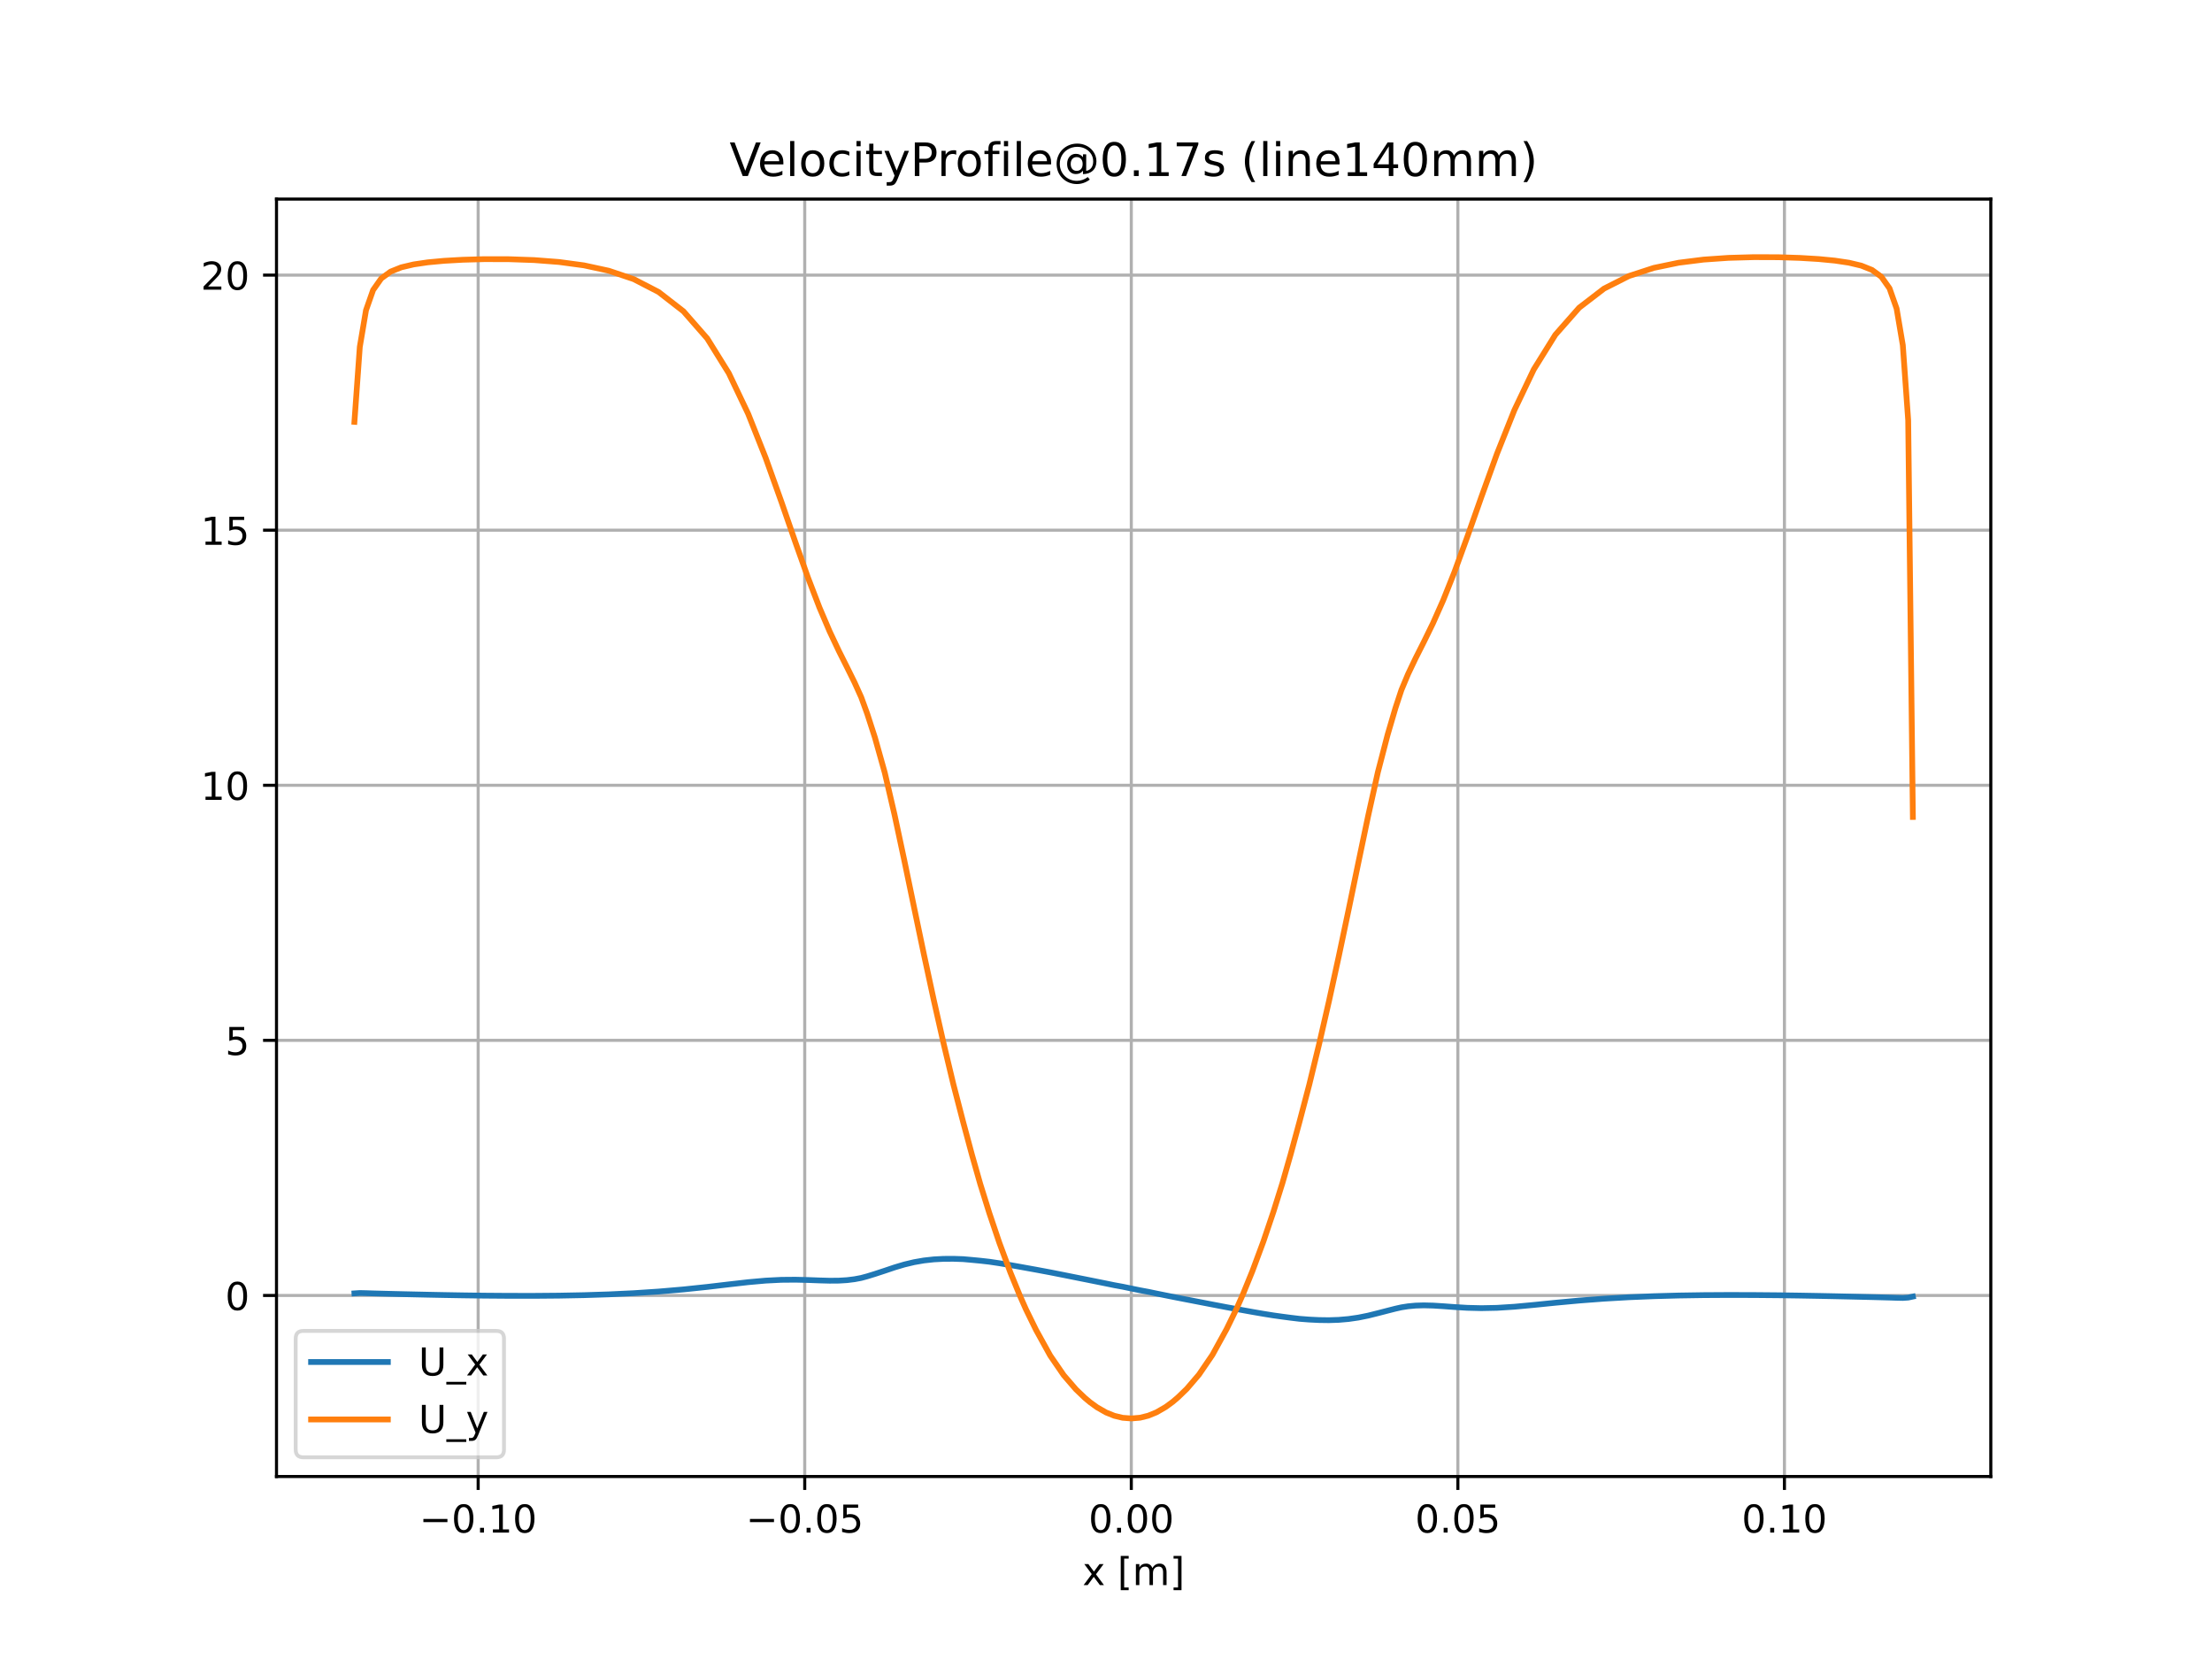
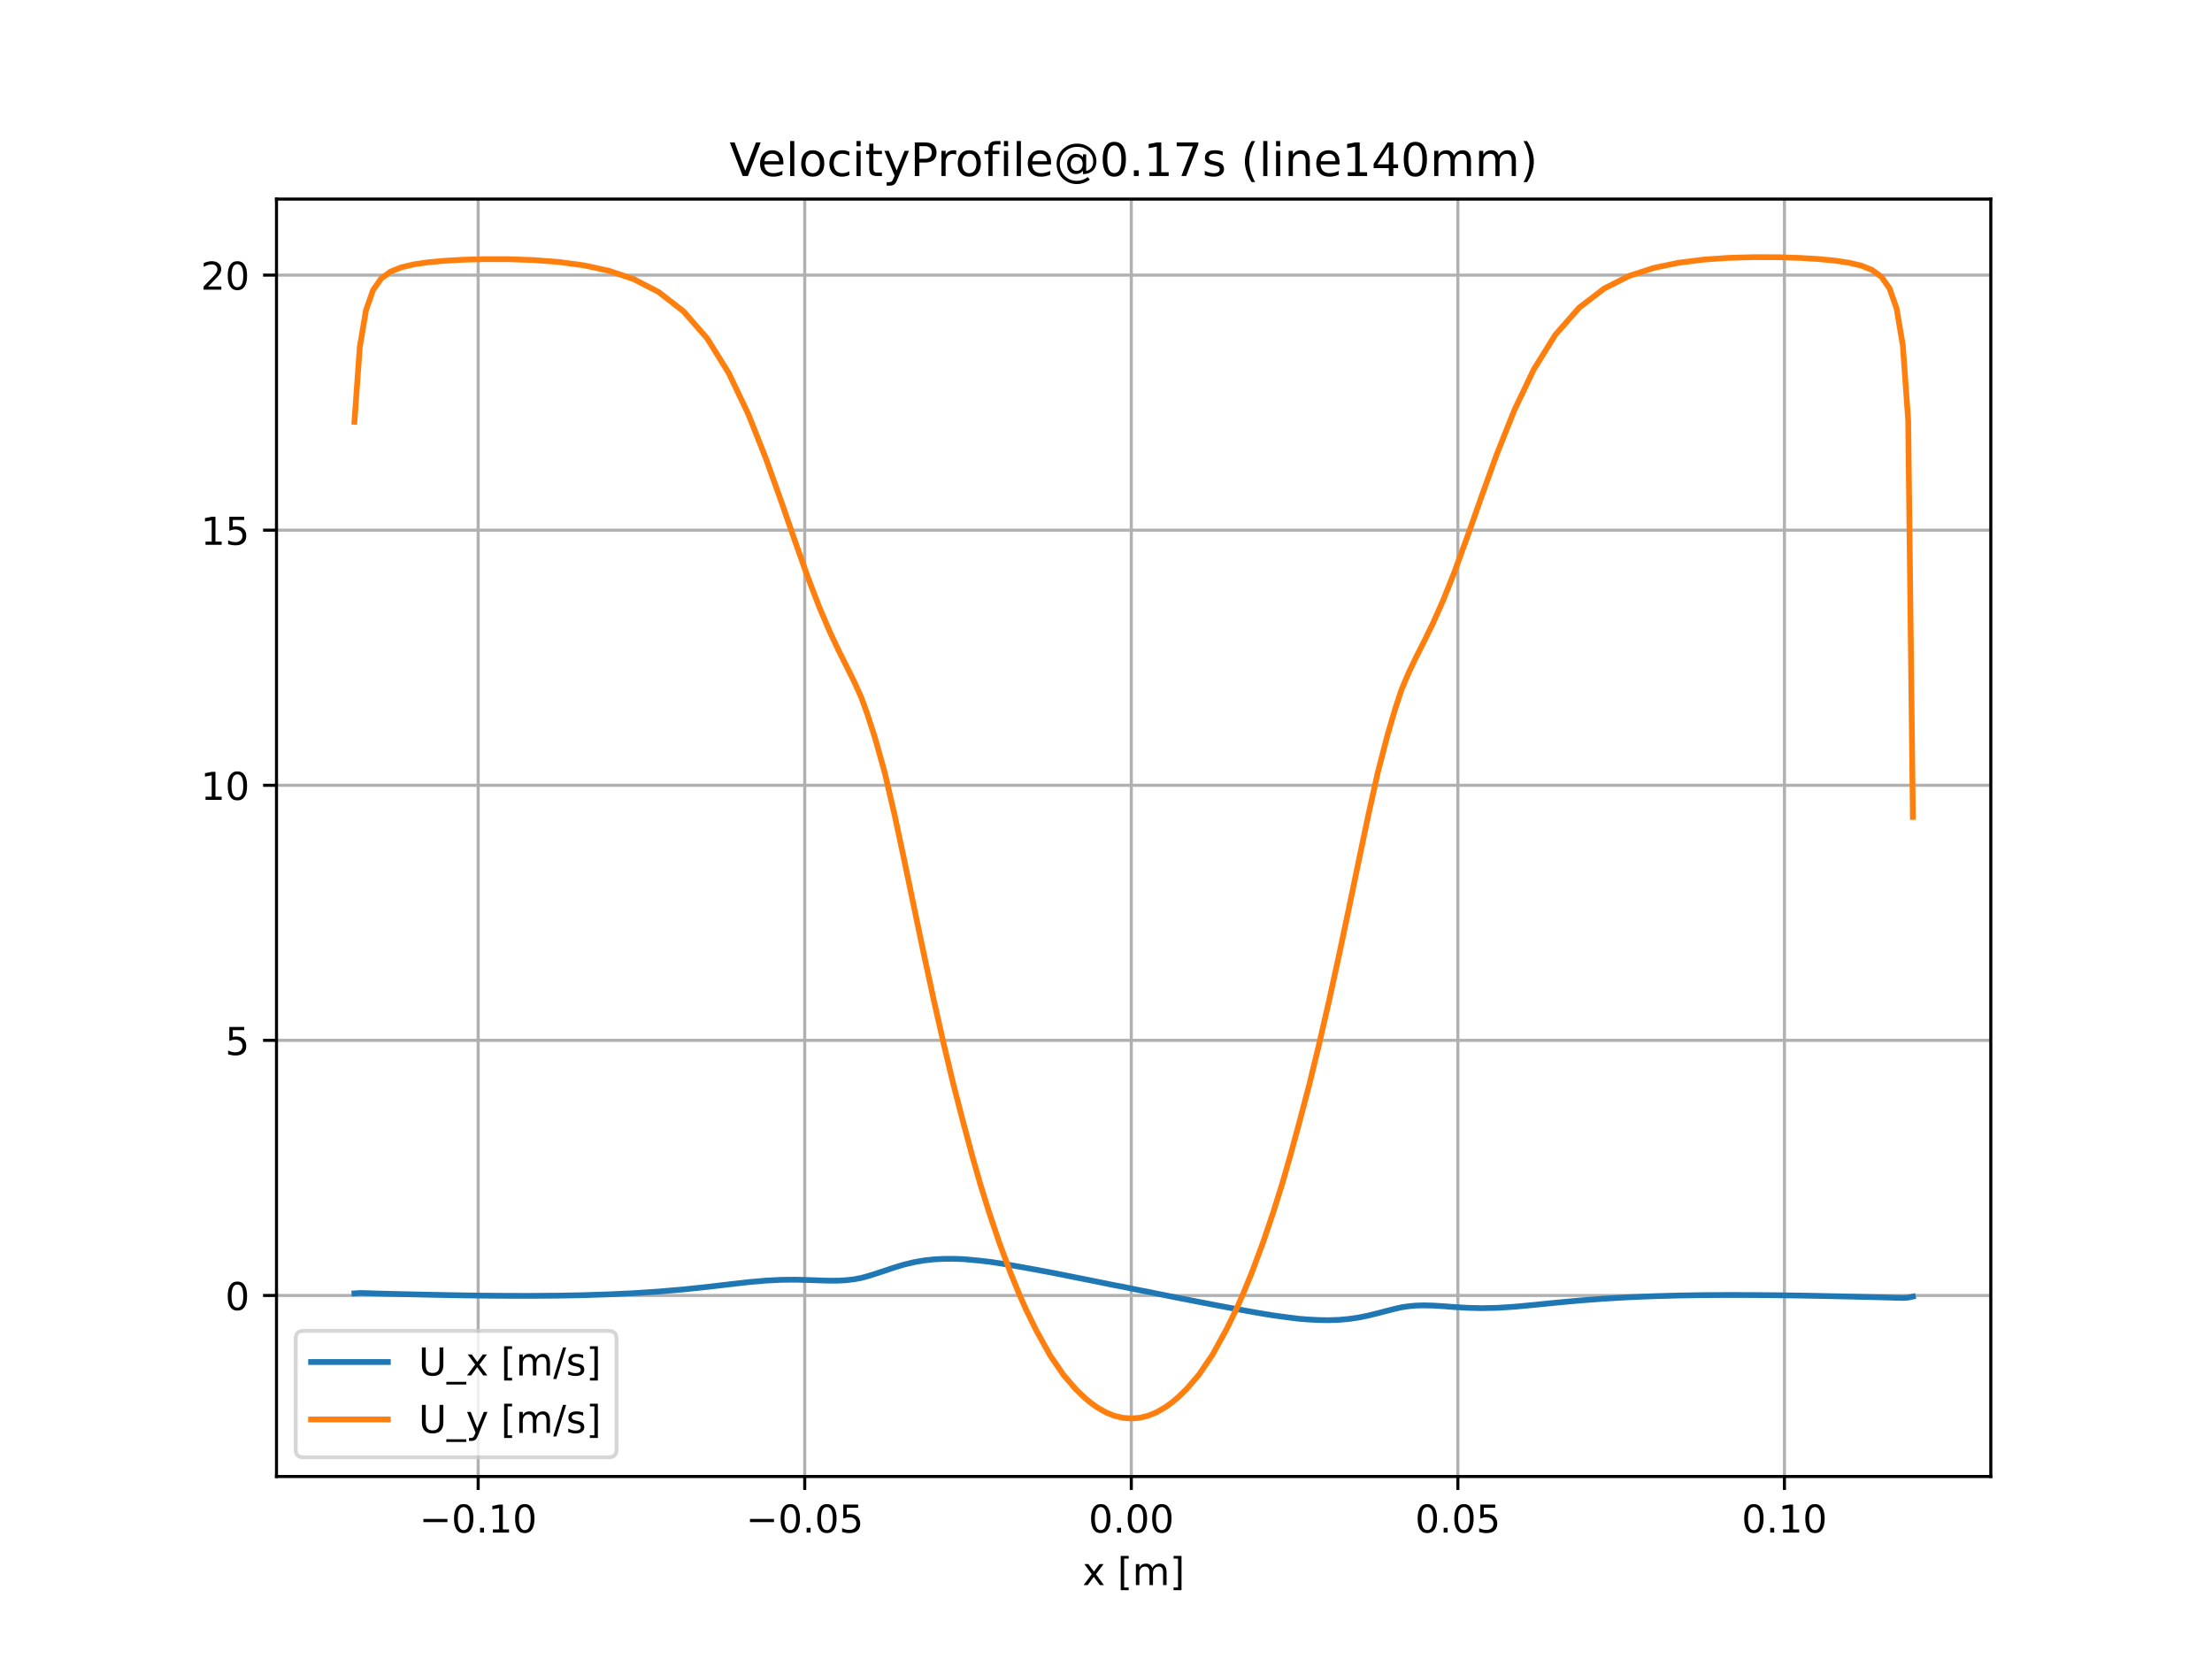
<svg xmlns="http://www.w3.org/2000/svg" xmlns:xlink="http://www.w3.org/1999/xlink" width="576pt" height="432pt" viewBox="0 0 576 432" version="1.1">
  <defs>
    <style type="text/css">*{stroke-linejoin: round; stroke-linecap: butt}</style>
  </defs>
  <g id="figure_1">
    <g id="patch_1">
      <path d="M 0 432  L 576 432  L 576 0  L 0 0  z " style="fill: #ffffff" />
    </g>
    <g id="axes_1">
      <g id="patch_2">
        <path d="M 72 384.48  L 518.4 384.48  L 518.4 51.84  L 72 51.84  z " style="fill: #ffffff" />
      </g>
      <g id="matplotlib.axis_1">
        <g id="xtick_1">
          <g id="line2d_1">
-             <path d="M 124.513 384.48  L 124.513 51.84  " clip-path="url(#p56eda56458)" style="fill: none; stroke: #b0b0b0; stroke-width: 0.8; stroke-linecap: square" />
+             <path d="M 124.513 384.48  L 124.513 51.84  " clip-path="url(#p00ec163b0a)" style="fill: none; stroke: #b0b0b0; stroke-width: 0.8; stroke-linecap: square" />
          </g>
          <g id="line2d_2">
            <defs>
-               <path id="mbfedb273dd" d="M 0 0  L 0 3.5  " style="stroke: #000000; stroke-width: 0.8" />
+               <path id="mbe95240016" d="M 0 0  L 0 3.5  " style="stroke: #000000; stroke-width: 0.8" />
            </defs>
            <g>
-               <use xlink:href="#mbfedb273dd" x="124.513" y="384.48" style="stroke: #000000; stroke-width: 0.8" />
+               <use xlink:href="#mbe95240016" x="124.513" y="384.48" style="stroke: #000000; stroke-width: 0.8" />
            </g>
          </g>
          <g id="text_1">
            <g transform="translate(109.1907 399.0784) scale(0.1 -0.1)">
              <defs>
                <path id="DejaVuSans-2212" d="M 678 2272  L 4684 2272  L 4684 1741  L 678 1741  L 678 2272  z " transform="scale(0.015625)" />
                <path id="DejaVuSans-30" d="M 2034 4250  Q 1547 4250 1301 3770  Q 1056 3291 1056 2328  Q 1056 1369 1301 889  Q 1547 409 2034 409  Q 2525 409 2770 889  Q 3016 1369 3016 2328  Q 3016 3291 2770 3770  Q 2525 4250 2034 4250  z M 2034 4750  Q 2819 4750 3233 4129  Q 3647 3509 3647 2328  Q 3647 1150 3233 529  Q 2819 -91 2034 -91  Q 1250 -91 836 529  Q 422 1150 422 2328  Q 422 3509 836 4129  Q 1250 4750 2034 4750  z " transform="scale(0.015625)" />
                <path id="DejaVuSans-2e" d="M 684 794  L 1344 794  L 1344 0  L 684 0  L 684 794  z " transform="scale(0.015625)" />
                <path id="DejaVuSans-31" d="M 794 531  L 1825 531  L 1825 4091  L 703 3866  L 703 4441  L 1819 4666  L 2450 4666  L 2450 531  L 3481 531  L 3481 0  L 794 0  L 794 531  z " transform="scale(0.015625)" />
              </defs>
              <use xlink:href="#DejaVuSans-2212" />
              <use xlink:href="#DejaVuSans-30" x="83.789" />
              <use xlink:href="#DejaVuSans-2e" x="147.412" />
              <use xlink:href="#DejaVuSans-31" x="179.199" />
              <use xlink:href="#DejaVuSans-30" x="242.822" />
            </g>
          </g>
        </g>
        <g id="xtick_2">
          <g id="line2d_3">
-             <path d="M 209.551 384.48  L 209.551 51.84  " clip-path="url(#p56eda56458)" style="fill: none; stroke: #b0b0b0; stroke-width: 0.8; stroke-linecap: square" />
+             <path d="M 209.551 384.48  L 209.551 51.84  " clip-path="url(#p00ec163b0a)" style="fill: none; stroke: #b0b0b0; stroke-width: 0.8; stroke-linecap: square" />
          </g>
          <g id="line2d_4">
            <g>
-               <use xlink:href="#mbfedb273dd" x="209.551" y="384.48" style="stroke: #000000; stroke-width: 0.8" />
+               <use xlink:href="#mbe95240016" x="209.551" y="384.48" style="stroke: #000000; stroke-width: 0.8" />
            </g>
          </g>
          <g id="text_2">
            <g transform="translate(194.2283 399.0784) scale(0.1 -0.1)">
              <defs>
                <path id="DejaVuSans-35" d="M 691 4666  L 3169 4666  L 3169 4134  L 1269 4134  L 1269 2991  Q 1406 3038 1543 3061  Q 1681 3084 1819 3084  Q 2600 3084 3056 2656  Q 3513 2228 3513 1497  Q 3513 744 3044 326  Q 2575 -91 1722 -91  Q 1428 -91 1123 -41  Q 819 9 494 109  L 494 744  Q 775 591 1075 516  Q 1375 441 1709 441  Q 2250 441 2565 725  Q 2881 1009 2881 1497  Q 2881 1984 2565 2268  Q 2250 2553 1709 2553  Q 1456 2553 1204 2497  Q 953 2441 691 2322  L 691 4666  z " transform="scale(0.015625)" />
              </defs>
              <use xlink:href="#DejaVuSans-2212" />
              <use xlink:href="#DejaVuSans-30" x="83.789" />
              <use xlink:href="#DejaVuSans-2e" x="147.412" />
              <use xlink:href="#DejaVuSans-30" x="179.199" />
              <use xlink:href="#DejaVuSans-35" x="242.822" />
            </g>
          </g>
        </g>
        <g id="xtick_3">
          <g id="line2d_5">
-             <path d="M 294.589 384.48  L 294.589 51.84  " clip-path="url(#p56eda56458)" style="fill: none; stroke: #b0b0b0; stroke-width: 0.8; stroke-linecap: square" />
+             <path d="M 294.589 384.48  L 294.589 51.84  " clip-path="url(#p00ec163b0a)" style="fill: none; stroke: #b0b0b0; stroke-width: 0.8; stroke-linecap: square" />
          </g>
          <g id="line2d_6">
            <g>
-               <use xlink:href="#mbfedb273dd" x="294.589" y="384.48" style="stroke: #000000; stroke-width: 0.8" />
+               <use xlink:href="#mbe95240016" x="294.589" y="384.48" style="stroke: #000000; stroke-width: 0.8" />
            </g>
          </g>
          <g id="text_3">
            <g transform="translate(283.4558 399.0784) scale(0.1 -0.1)">
              <use xlink:href="#DejaVuSans-30" />
              <use xlink:href="#DejaVuSans-2e" x="63.623" />
              <use xlink:href="#DejaVuSans-30" x="95.41" />
              <use xlink:href="#DejaVuSans-30" x="159.033" />
            </g>
          </g>
        </g>
        <g id="xtick_4">
          <g id="line2d_7">
-             <path d="M 379.626 384.48  L 379.626 51.84  " clip-path="url(#p56eda56458)" style="fill: none; stroke: #b0b0b0; stroke-width: 0.8; stroke-linecap: square" />
+             <path d="M 379.626 384.48  L 379.626 51.84  " clip-path="url(#p00ec163b0a)" style="fill: none; stroke: #b0b0b0; stroke-width: 0.8; stroke-linecap: square" />
          </g>
          <g id="line2d_8">
            <g>
-               <use xlink:href="#mbfedb273dd" x="379.626" y="384.48" style="stroke: #000000; stroke-width: 0.8" />
+               <use xlink:href="#mbe95240016" x="379.626" y="384.48" style="stroke: #000000; stroke-width: 0.8" />
            </g>
          </g>
          <g id="text_4">
            <g transform="translate(368.4934 399.0784) scale(0.1 -0.1)">
              <use xlink:href="#DejaVuSans-30" />
              <use xlink:href="#DejaVuSans-2e" x="63.623" />
              <use xlink:href="#DejaVuSans-30" x="95.41" />
              <use xlink:href="#DejaVuSans-35" x="159.033" />
            </g>
          </g>
        </g>
        <g id="xtick_5">
          <g id="line2d_9">
-             <path d="M 464.664 384.48  L 464.664 51.84  " clip-path="url(#p56eda56458)" style="fill: none; stroke: #b0b0b0; stroke-width: 0.8; stroke-linecap: square" />
+             <path d="M 464.664 384.48  L 464.664 51.84  " clip-path="url(#p00ec163b0a)" style="fill: none; stroke: #b0b0b0; stroke-width: 0.8; stroke-linecap: square" />
          </g>
          <g id="line2d_10">
            <g>
-               <use xlink:href="#mbfedb273dd" x="464.664" y="384.48" style="stroke: #000000; stroke-width: 0.8" />
+               <use xlink:href="#mbe95240016" x="464.664" y="384.48" style="stroke: #000000; stroke-width: 0.8" />
            </g>
          </g>
          <g id="text_5">
            <g transform="translate(453.531 399.0784) scale(0.1 -0.1)">
              <use xlink:href="#DejaVuSans-30" />
              <use xlink:href="#DejaVuSans-2e" x="63.623" />
              <use xlink:href="#DejaVuSans-31" x="95.41" />
              <use xlink:href="#DejaVuSans-30" x="159.033" />
            </g>
          </g>
        </g>
        <g id="text_6">
          <g transform="translate(281.8797 412.7566) scale(0.1 -0.1)">
            <defs>
              <path id="DejaVuSans-78" d="M 3513 3500  L 2247 1797  L 3578 0  L 2900 0  L 1881 1375  L 863 0  L 184 0  L 1544 1831  L 300 3500  L 978 3500  L 1906 2253  L 2834 3500  L 3513 3500  z " transform="scale(0.015625)" />
              <path id="DejaVuSans-20" transform="scale(0.015625)" />
              <path id="DejaVuSans-5b" d="M 550 4863  L 1875 4863  L 1875 4416  L 1125 4416  L 1125 -397  L 1875 -397  L 1875 -844  L 550 -844  L 550 4863  z " transform="scale(0.015625)" />
              <path id="DejaVuSans-6d" d="M 3328 2828  Q 3544 3216 3844 3400  Q 4144 3584 4550 3584  Q 5097 3584 5394 3201  Q 5691 2819 5691 2113  L 5691 0  L 5113 0  L 5113 2094  Q 5113 2597 4934 2840  Q 4756 3084 4391 3084  Q 3944 3084 3684 2787  Q 3425 2491 3425 1978  L 3425 0  L 2847 0  L 2847 2094  Q 2847 2600 2669 2842  Q 2491 3084 2119 3084  Q 1678 3084 1418 2786  Q 1159 2488 1159 1978  L 1159 0  L 581 0  L 581 3500  L 1159 3500  L 1159 2956  Q 1356 3278 1631 3431  Q 1906 3584 2284 3584  Q 2666 3584 2933 3390  Q 3200 3197 3328 2828  z " transform="scale(0.015625)" />
              <path id="DejaVuSans-5d" d="M 1947 4863  L 1947 -844  L 622 -844  L 622 -397  L 1369 -397  L 1369 4416  L 622 4416  L 622 4863  L 1947 4863  z " transform="scale(0.015625)" />
            </defs>
            <use xlink:href="#DejaVuSans-78" />
            <use xlink:href="#DejaVuSans-20" x="59.18" />
            <use xlink:href="#DejaVuSans-5b" x="90.967" />
            <use xlink:href="#DejaVuSans-6d" x="129.98" />
            <use xlink:href="#DejaVuSans-5d" x="227.393" />
          </g>
        </g>
      </g>
      <g id="matplotlib.axis_2">
        <g id="ytick_1">
          <g id="line2d_11">
-             <path d="M 72 337.335  L 518.4 337.335  " clip-path="url(#p56eda56458)" style="fill: none; stroke: #b0b0b0; stroke-width: 0.8; stroke-linecap: square" />
+             <path d="M 72 337.335  L 518.4 337.335  " clip-path="url(#p00ec163b0a)" style="fill: none; stroke: #b0b0b0; stroke-width: 0.8; stroke-linecap: square" />
          </g>
          <g id="line2d_12">
            <defs>
-               <path id="m0d8d7e200b" d="M 0 0  L -3.5 0  " style="stroke: #000000; stroke-width: 0.8" />
+               <path id="mc56cb55709" d="M 0 0  L -3.5 0  " style="stroke: #000000; stroke-width: 0.8" />
            </defs>
            <g>
-               <use xlink:href="#m0d8d7e200b" x="72" y="337.335" style="stroke: #000000; stroke-width: 0.8" />
+               <use xlink:href="#mc56cb55709" x="72" y="337.335" style="stroke: #000000; stroke-width: 0.8" />
            </g>
          </g>
          <g id="text_7">
            <g transform="translate(58.6375 341.1339) scale(0.1 -0.1)">
              <use xlink:href="#DejaVuSans-30" />
            </g>
          </g>
        </g>
        <g id="ytick_2">
          <g id="line2d_13">
-             <path d="M 72 270.909  L 518.4 270.909  " clip-path="url(#p56eda56458)" style="fill: none; stroke: #b0b0b0; stroke-width: 0.8; stroke-linecap: square" />
+             <path d="M 72 270.909  L 518.4 270.909  " clip-path="url(#p00ec163b0a)" style="fill: none; stroke: #b0b0b0; stroke-width: 0.8; stroke-linecap: square" />
          </g>
          <g id="line2d_14">
            <g>
-               <use xlink:href="#m0d8d7e200b" x="72" y="270.909" style="stroke: #000000; stroke-width: 0.8" />
+               <use xlink:href="#mc56cb55709" x="72" y="270.909" style="stroke: #000000; stroke-width: 0.8" />
            </g>
          </g>
          <g id="text_8">
            <g transform="translate(58.6375 274.7086) scale(0.1 -0.1)">
              <use xlink:href="#DejaVuSans-35" />
            </g>
          </g>
        </g>
        <g id="ytick_3">
          <g id="line2d_15">
-             <path d="M 72 204.484  L 518.4 204.484  " clip-path="url(#p56eda56458)" style="fill: none; stroke: #b0b0b0; stroke-width: 0.8; stroke-linecap: square" />
+             <path d="M 72 204.484  L 518.4 204.484  " clip-path="url(#p00ec163b0a)" style="fill: none; stroke: #b0b0b0; stroke-width: 0.8; stroke-linecap: square" />
          </g>
          <g id="line2d_16">
            <g>
-               <use xlink:href="#m0d8d7e200b" x="72" y="204.484" style="stroke: #000000; stroke-width: 0.8" />
+               <use xlink:href="#mc56cb55709" x="72" y="204.484" style="stroke: #000000; stroke-width: 0.8" />
            </g>
          </g>
          <g id="text_9">
            <g transform="translate(52.275 208.2834) scale(0.1 -0.1)">
              <use xlink:href="#DejaVuSans-31" />
              <use xlink:href="#DejaVuSans-30" x="63.623" />
            </g>
          </g>
        </g>
        <g id="ytick_4">
          <g id="line2d_17">
-             <path d="M 72 138.059  L 518.4 138.059  " clip-path="url(#p56eda56458)" style="fill: none; stroke: #b0b0b0; stroke-width: 0.8; stroke-linecap: square" />
+             <path d="M 72 138.059  L 518.4 138.059  " clip-path="url(#p00ec163b0a)" style="fill: none; stroke: #b0b0b0; stroke-width: 0.8; stroke-linecap: square" />
          </g>
          <g id="line2d_18">
            <g>
-               <use xlink:href="#m0d8d7e200b" x="72" y="138.059" style="stroke: #000000; stroke-width: 0.8" />
+               <use xlink:href="#mc56cb55709" x="72" y="138.059" style="stroke: #000000; stroke-width: 0.8" />
            </g>
          </g>
          <g id="text_10">
            <g transform="translate(52.275 141.8581) scale(0.1 -0.1)">
              <use xlink:href="#DejaVuSans-31" />
              <use xlink:href="#DejaVuSans-35" x="63.623" />
            </g>
          </g>
        </g>
        <g id="ytick_5">
          <g id="line2d_19">
-             <path d="M 72 71.634  L 518.4 71.634  " clip-path="url(#p56eda56458)" style="fill: none; stroke: #b0b0b0; stroke-width: 0.8; stroke-linecap: square" />
+             <path d="M 72 71.634  L 518.4 71.634  " clip-path="url(#p00ec163b0a)" style="fill: none; stroke: #b0b0b0; stroke-width: 0.8; stroke-linecap: square" />
          </g>
          <g id="line2d_20">
            <g>
-               <use xlink:href="#m0d8d7e200b" x="72" y="71.634" style="stroke: #000000; stroke-width: 0.8" />
+               <use xlink:href="#mc56cb55709" x="72" y="71.634" style="stroke: #000000; stroke-width: 0.8" />
            </g>
          </g>
          <g id="text_11">
            <g transform="translate(52.275 75.4329) scale(0.1 -0.1)">
              <defs>
                <path id="DejaVuSans-32" d="M 1228 531  L 3431 531  L 3431 0  L 469 0  L 469 531  Q 828 903 1448 1529  Q 2069 2156 2228 2338  Q 2531 2678 2651 2914  Q 2772 3150 2772 3378  Q 2772 3750 2511 3984  Q 2250 4219 1831 4219  Q 1534 4219 1204 4116  Q 875 4013 500 3803  L 500 4441  Q 881 4594 1212 4672  Q 1544 4750 1819 4750  Q 2544 4750 2975 4387  Q 3406 4025 3406 3419  Q 3406 3131 3298 2873  Q 3191 2616 2906 2266  Q 2828 2175 2409 1742  Q 1991 1309 1228 531  z " transform="scale(0.015625)" />
              </defs>
              <use xlink:href="#DejaVuSans-32" />
              <use xlink:href="#DejaVuSans-30" x="63.623" />
            </g>
          </g>
        </g>
      </g>
      <g id="line2d_21">
-         <path d="M 92.291 336.792  L 93.694 336.698  L 95.305 336.735  L 97.153 336.797  L 99.276 336.855  L 101.711 336.917  L 104.507 336.984  L 107.715 337.057  L 111.397 337.138  L 115.625 337.223  L 120.477 337.307  L 126.045 337.383  L 132.436 337.432  L 139.091 337.436  L 145.57 337.381  L 152.049 337.256  L 158.528 337.049  L 165.008 336.743  L 171.487 336.318  L 177.966 335.763  L 184.164 335.111  L 189.781 334.45  L 194.831 333.877  L 199.37 333.471  L 203.45 333.264  L 207.117 333.232  L 210.413 333.311  L 213.376 333.422  L 216.039 333.494  L 218.432 333.475  L 220.584 333.344  L 222.518 333.103  L 224.256 332.774  L 225.819 332.353  L 227.834 331.731  L 230.385 330.894  L 232.936 330.033  L 235.487 329.274  L 238.039 328.665  L 240.59 328.222  L 243.141 327.94  L 245.692 327.805  L 248.243 327.788  L 250.794 327.876  L 253.091 328.08  L 255.24 328.285  L 257.609 328.552  L 260.222 328.941  L 263.105 329.427  L 265.493 329.851  L 267.16 330.152  L 269.79 330.627  L 273.475 331.315  L 276.994 332.011  L 280.179 332.65  L 282.489 333.11  L 283.858 333.384  L 285.671 333.748  L 288.033 334.224  L 290.171 334.662  L 292.321 335.054  L 294.589 335.524  L 296.856 335.988  L 299.012 336.386  L 301.16 336.835  L 303.529 337.314  L 305.332 337.674  L 306.703 337.944  L 309.025 338.395  L 312.204 339.01  L 315.71 339.689  L 319.396 340.393  L 322.025 340.875  L 323.697 341.182  L 326.099 341.614  L 328.982 342.111  L 331.592 342.528  L 333.954 342.859  L 336.092 343.139  L 338.383 343.417  L 340.934 343.614  L 343.485 343.738  L 346.036 343.773  L 348.587 343.688  L 351.139 343.468  L 353.69 343.1  L 356.241 342.586  L 358.792 341.951  L 361.343 341.292  L 363.358 340.78  L 364.921 340.427  L 366.659 340.157  L 368.593 339.975  L 370.745 339.909  L 373.138 339.968  L 375.801 340.133  L 378.764 340.352  L 382.06 340.551  L 385.727 340.643  L 389.807 340.56  L 394.346 340.271  L 399.396 339.804  L 405.013 339.235  L 411.212 338.661  L 417.691 338.17  L 424.17 337.795  L 430.649 337.527  L 437.128 337.35  L 443.607 337.249  L 450.086 337.211  L 456.742 337.228  L 463.133 337.284  L 468.701 337.365  L 473.554 337.452  L 477.782 337.539  L 481.464 337.62  L 484.673 337.695  L 487.467 337.762  L 489.903 337.824  L 492.026 337.882  L 493.874 337.943  L 495.485 337.979  L 496.888 337.883  L 498.109 337.623  " clip-path="url(#p56eda56458)" style="fill: none; stroke: #1f77b4; stroke-width: 1.5; stroke-linecap: square" />
+         <path d="M 92.291 336.792  L 93.694 336.698  L 95.305 336.735  L 97.153 336.797  L 99.276 336.855  L 101.711 336.917  L 104.507 336.984  L 107.715 337.057  L 111.397 337.138  L 115.625 337.223  L 120.477 337.307  L 126.045 337.383  L 132.436 337.432  L 139.091 337.436  L 145.57 337.381  L 152.049 337.256  L 158.528 337.049  L 165.008 336.743  L 171.487 336.318  L 177.966 335.763  L 184.164 335.111  L 189.781 334.45  L 194.831 333.877  L 199.37 333.471  L 203.45 333.264  L 207.117 333.232  L 210.413 333.311  L 213.376 333.422  L 216.039 333.494  L 218.432 333.475  L 220.584 333.344  L 222.518 333.103  L 224.256 332.774  L 225.819 332.353  L 227.834 331.731  L 230.385 330.894  L 232.936 330.033  L 235.487 329.274  L 238.039 328.665  L 240.59 328.222  L 243.141 327.94  L 245.692 327.805  L 248.243 327.788  L 250.794 327.876  L 253.091 328.08  L 255.24 328.285  L 257.609 328.552  L 260.222 328.941  L 263.105 329.427  L 265.493 329.851  L 267.16 330.152  L 269.79 330.627  L 273.475 331.315  L 276.994 332.011  L 280.179 332.65  L 282.489 333.11  L 283.858 333.384  L 285.671 333.748  L 288.033 334.224  L 290.171 334.662  L 292.321 335.054  L 294.589 335.524  L 296.856 335.988  L 299.012 336.386  L 301.16 336.835  L 303.529 337.314  L 305.332 337.674  L 306.703 337.944  L 309.025 338.395  L 312.204 339.01  L 315.71 339.689  L 319.396 340.393  L 322.025 340.875  L 323.697 341.182  L 326.099 341.614  L 328.982 342.111  L 331.592 342.528  L 333.954 342.859  L 336.092 343.139  L 338.383 343.417  L 340.934 343.614  L 343.485 343.738  L 346.036 343.773  L 348.587 343.688  L 351.139 343.468  L 353.69 343.1  L 356.241 342.586  L 358.792 341.951  L 361.343 341.292  L 363.358 340.78  L 364.921 340.427  L 366.659 340.157  L 368.593 339.975  L 370.745 339.909  L 373.138 339.968  L 375.801 340.133  L 378.764 340.352  L 382.06 340.551  L 385.727 340.643  L 389.807 340.56  L 394.346 340.271  L 399.396 339.804  L 405.013 339.235  L 411.212 338.661  L 417.691 338.17  L 424.17 337.795  L 430.649 337.527  L 437.128 337.35  L 443.607 337.249  L 450.086 337.211  L 456.742 337.228  L 463.133 337.284  L 468.701 337.365  L 473.554 337.452  L 477.782 337.539  L 481.464 337.62  L 484.673 337.695  L 487.467 337.762  L 489.903 337.824  L 492.026 337.882  L 493.874 337.943  L 495.485 337.979  L 496.888 337.883  L 498.109 337.623  " clip-path="url(#p00ec163b0a)" style="fill: none; stroke: #1f77b4; stroke-width: 1.5; stroke-linecap: square" />
      </g>
      <g id="line2d_22">
-         <path d="M 92.291 109.845  L 93.694 90.324  L 95.305 80.788  L 97.153 75.526  L 99.276 72.509  L 101.711 70.729  L 104.507 69.61  L 107.715 68.853  L 111.397 68.311  L 115.625 67.917  L 120.477 67.64  L 126.045 67.483  L 132.436 67.495  L 139.091 67.725  L 145.57 68.223  L 152.049 69.095  L 158.528 70.499  L 165.008 72.683  L 171.487 76.027  L 177.966 81.057  L 184.164 88.139  L 189.781 97.182  L 194.831 107.78  L 199.37 119.214  L 203.45 130.609  L 207.117 141.194  L 210.413 150.455  L 213.376 158.175  L 216.039 164.427  L 218.432 169.498  L 220.584 173.788  L 222.518 177.702  L 224.256 181.55  L 225.819 185.845  L 227.834 192.076  L 230.385 201.176  L 232.936 212.149  L 235.487 224.082  L 238.039 236.363  L 240.59 248.549  L 243.141 260.36  L 245.692 271.637  L 248.243 282.299  L 250.794 292.138  L 253.091 300.692  L 255.24 308.255  L 257.609 315.851  L 260.222 323.598  L 263.105 331.354  L 265.493 337.189  L 267.16 340.955  L 269.79 346.323  L 273.475 352.986  L 276.994 358.107  L 280.179 361.793  L 282.489 364.004  L 283.858 365.152  L 285.671 366.462  L 288.033 367.81  L 290.171 368.668  L 292.321 369.187  L 294.589 369.36  L 296.856 369.174  L 299.012 368.637  L 301.16 367.758  L 303.529 366.386  L 305.332 365.069  L 306.703 363.907  L 309.025 361.664  L 312.204 357.953  L 315.71 352.814  L 319.396 346.11  L 322.025 340.722  L 323.697 336.931  L 326.099 331.047  L 328.982 323.282  L 331.592 315.563  L 333.954 308.029  L 336.092 300.562  L 338.383 292.131  L 340.934 282.432  L 343.485 271.931  L 346.036 260.822  L 348.587 249.163  L 351.139 237.069  L 353.69 224.752  L 356.241 212.576  L 358.792 201.09  L 361.343 191.283  L 363.358 184.42  L 364.921 179.677  L 366.659 175.523  L 368.593 171.462  L 370.745 167.197  L 373.138 162.299  L 375.801 156.31  L 378.764 148.873  L 382.06 139.86  L 385.727 129.456  L 389.807 118.167  L 394.346 106.782  L 399.396 96.2  L 405.013 87.173  L 411.212 80.127  L 417.691 75.152  L 424.17 71.873  L 430.649 69.755  L 437.128 68.413  L 443.607 67.598  L 450.086 67.147  L 456.742 66.96  L 463.133 66.983  L 468.701 67.162  L 473.554 67.454  L 477.782 67.861  L 481.464 68.409  L 484.673 69.171  L 487.467 70.292  L 489.903 72.072  L 492.026 75.086  L 493.874 80.343  L 495.485 89.882  L 496.888 109.427  L 498.109 212.736  " clip-path="url(#p56eda56458)" style="fill: none; stroke: #ff7f0e; stroke-width: 1.5; stroke-linecap: square" />
+         <path d="M 92.291 109.845  L 93.694 90.324  L 95.305 80.788  L 97.153 75.526  L 99.276 72.509  L 101.711 70.729  L 104.507 69.61  L 107.715 68.853  L 111.397 68.311  L 115.625 67.917  L 120.477 67.64  L 126.045 67.483  L 132.436 67.495  L 139.091 67.725  L 145.57 68.223  L 152.049 69.095  L 158.528 70.499  L 165.008 72.683  L 171.487 76.027  L 177.966 81.057  L 184.164 88.139  L 189.781 97.182  L 194.831 107.78  L 199.37 119.214  L 203.45 130.609  L 207.117 141.194  L 210.413 150.455  L 213.376 158.175  L 216.039 164.427  L 218.432 169.498  L 220.584 173.788  L 222.518 177.702  L 224.256 181.55  L 225.819 185.845  L 227.834 192.076  L 230.385 201.176  L 232.936 212.149  L 235.487 224.082  L 238.039 236.363  L 240.59 248.549  L 243.141 260.36  L 245.692 271.637  L 248.243 282.299  L 250.794 292.138  L 253.091 300.692  L 255.24 308.255  L 257.609 315.851  L 260.222 323.598  L 263.105 331.354  L 265.493 337.189  L 267.16 340.955  L 269.79 346.323  L 273.475 352.986  L 276.994 358.107  L 280.179 361.793  L 282.489 364.004  L 283.858 365.152  L 285.671 366.462  L 288.033 367.81  L 290.171 368.668  L 292.321 369.187  L 294.589 369.36  L 296.856 369.174  L 299.012 368.637  L 301.16 367.758  L 303.529 366.386  L 305.332 365.069  L 306.703 363.907  L 309.025 361.664  L 312.204 357.953  L 315.71 352.814  L 319.396 346.11  L 322.025 340.722  L 323.697 336.931  L 326.099 331.047  L 328.982 323.282  L 331.592 315.563  L 333.954 308.029  L 336.092 300.562  L 338.383 292.131  L 340.934 282.432  L 343.485 271.931  L 346.036 260.822  L 348.587 249.163  L 351.139 237.069  L 353.69 224.752  L 356.241 212.576  L 358.792 201.09  L 361.343 191.283  L 363.358 184.42  L 364.921 179.677  L 366.659 175.523  L 368.593 171.462  L 370.745 167.197  L 373.138 162.299  L 375.801 156.31  L 378.764 148.873  L 382.06 139.86  L 385.727 129.456  L 389.807 118.167  L 394.346 106.782  L 399.396 96.2  L 405.013 87.173  L 411.212 80.127  L 417.691 75.152  L 424.17 71.873  L 430.649 69.755  L 437.128 68.413  L 443.607 67.598  L 450.086 67.147  L 456.742 66.96  L 463.133 66.983  L 468.701 67.162  L 473.554 67.454  L 477.782 67.861  L 481.464 68.409  L 484.673 69.171  L 487.467 70.292  L 489.903 72.072  L 492.026 75.086  L 493.874 80.343  L 495.485 89.882  L 496.888 109.427  L 498.109 212.736  " clip-path="url(#p00ec163b0a)" style="fill: none; stroke: #ff7f0e; stroke-width: 1.5; stroke-linecap: square" />
      </g>
      <g id="patch_3">
        <path d="M 72 384.48  L 72 51.84  " style="fill: none; stroke: #000000; stroke-width: 0.8; stroke-linejoin: miter; stroke-linecap: square" />
      </g>
      <g id="patch_4">
        <path d="M 518.4 384.48  L 518.4 51.84  " style="fill: none; stroke: #000000; stroke-width: 0.8; stroke-linejoin: miter; stroke-linecap: square" />
      </g>
      <g id="patch_5">
        <path d="M 72 384.48  L 518.4 384.48  " style="fill: none; stroke: #000000; stroke-width: 0.8; stroke-linejoin: miter; stroke-linecap: square" />
      </g>
      <g id="patch_6">
        <path d="M 72 51.84  L 518.4 51.84  " style="fill: none; stroke: #000000; stroke-width: 0.8; stroke-linejoin: miter; stroke-linecap: square" />
      </g>
      <g id="text_12">
        <g transform="translate(189.9647 45.84) scale(0.12 -0.12)">
          <defs>
            <path id="DejaVuSans-56" d="M 1831 0  L 50 4666  L 709 4666  L 2188 738  L 3669 4666  L 4325 4666  L 2547 0  L 1831 0  z " transform="scale(0.015625)" />
            <path id="DejaVuSans-65" d="M 3597 1894  L 3597 1613  L 953 1613  Q 991 1019 1311 708  Q 1631 397 2203 397  Q 2534 397 2845 478  Q 3156 559 3463 722  L 3463 178  Q 3153 47 2828 -22  Q 2503 -91 2169 -91  Q 1331 -91 842 396  Q 353 884 353 1716  Q 353 2575 817 3079  Q 1281 3584 2069 3584  Q 2775 3584 3186 3129  Q 3597 2675 3597 1894  z M 3022 2063  Q 3016 2534 2758 2815  Q 2500 3097 2075 3097  Q 1594 3097 1305 2825  Q 1016 2553 972 2059  L 3022 2063  z " transform="scale(0.015625)" />
            <path id="DejaVuSans-6c" d="M 603 4863  L 1178 4863  L 1178 0  L 603 0  L 603 4863  z " transform="scale(0.015625)" />
            <path id="DejaVuSans-6f" d="M 1959 3097  Q 1497 3097 1228 2736  Q 959 2375 959 1747  Q 959 1119 1226 758  Q 1494 397 1959 397  Q 2419 397 2687 759  Q 2956 1122 2956 1747  Q 2956 2369 2687 2733  Q 2419 3097 1959 3097  z M 1959 3584  Q 2709 3584 3137 3096  Q 3566 2609 3566 1747  Q 3566 888 3137 398  Q 2709 -91 1959 -91  Q 1206 -91 779 398  Q 353 888 353 1747  Q 353 2609 779 3096  Q 1206 3584 1959 3584  z " transform="scale(0.015625)" />
            <path id="DejaVuSans-63" d="M 3122 3366  L 3122 2828  Q 2878 2963 2633 3030  Q 2388 3097 2138 3097  Q 1578 3097 1268 2742  Q 959 2388 959 1747  Q 959 1106 1268 751  Q 1578 397 2138 397  Q 2388 397 2633 464  Q 2878 531 3122 666  L 3122 134  Q 2881 22 2623 -34  Q 2366 -91 2075 -91  Q 1284 -91 818 406  Q 353 903 353 1747  Q 353 2603 823 3093  Q 1294 3584 2113 3584  Q 2378 3584 2631 3529  Q 2884 3475 3122 3366  z " transform="scale(0.015625)" />
            <path id="DejaVuSans-69" d="M 603 3500  L 1178 3500  L 1178 0  L 603 0  L 603 3500  z M 603 4863  L 1178 4863  L 1178 4134  L 603 4134  L 603 4863  z " transform="scale(0.015625)" />
            <path id="DejaVuSans-74" d="M 1172 4494  L 1172 3500  L 2356 3500  L 2356 3053  L 1172 3053  L 1172 1153  Q 1172 725 1289 603  Q 1406 481 1766 481  L 2356 481  L 2356 0  L 1766 0  Q 1100 0 847 248  Q 594 497 594 1153  L 594 3053  L 172 3053  L 172 3500  L 594 3500  L 594 4494  L 1172 4494  z " transform="scale(0.015625)" />
            <path id="DejaVuSans-79" d="M 2059 -325  Q 1816 -950 1584 -1140  Q 1353 -1331 966 -1331  L 506 -1331  L 506 -850  L 844 -850  Q 1081 -850 1212 -737  Q 1344 -625 1503 -206  L 1606 56  L 191 3500  L 800 3500  L 1894 763  L 2988 3500  L 3597 3500  L 2059 -325  z " transform="scale(0.015625)" />
            <path id="DejaVuSans-50" d="M 1259 4147  L 1259 2394  L 2053 2394  Q 2494 2394 2734 2622  Q 2975 2850 2975 3272  Q 2975 3691 2734 3919  Q 2494 4147 2053 4147  L 1259 4147  z M 628 4666  L 2053 4666  Q 2838 4666 3239 4311  Q 3641 3956 3641 3272  Q 3641 2581 3239 2228  Q 2838 1875 2053 1875  L 1259 1875  L 1259 0  L 628 0  L 628 4666  z " transform="scale(0.015625)" />
            <path id="DejaVuSans-72" d="M 2631 2963  Q 2534 3019 2420 3045  Q 2306 3072 2169 3072  Q 1681 3072 1420 2755  Q 1159 2438 1159 1844  L 1159 0  L 581 0  L 581 3500  L 1159 3500  L 1159 2956  Q 1341 3275 1631 3429  Q 1922 3584 2338 3584  Q 2397 3584 2469 3576  Q 2541 3569 2628 3553  L 2631 2963  z " transform="scale(0.015625)" />
            <path id="DejaVuSans-66" d="M 2375 4863  L 2375 4384  L 1825 4384  Q 1516 4384 1395 4259  Q 1275 4134 1275 3809  L 1275 3500  L 2222 3500  L 2222 3053  L 1275 3053  L 1275 0  L 697 0  L 697 3053  L 147 3053  L 147 3500  L 697 3500  L 697 3744  Q 697 4328 969 4595  Q 1241 4863 1831 4863  L 2375 4863  z " transform="scale(0.015625)" />
            <path id="DejaVuSans-40" d="M 2381 1678  Q 2381 1231 2603 976  Q 2825 722 3213 722  Q 3597 722 3817 978  Q 4038 1234 4038 1678  Q 4038 2116 3813 2373  Q 3588 2631 3206 2631  Q 2828 2631 2604 2375  Q 2381 2119 2381 1678  z M 4084 744  Q 3897 503 3655 389  Q 3413 275 3091 275  Q 2553 275 2217 664  Q 1881 1053 1881 1678  Q 1881 2303 2218 2693  Q 2556 3084 3091 3084  Q 3413 3084 3656 2967  Q 3900 2850 4084 2613  L 4084 3022  L 4531 3022  L 4531 722  Q 4988 791 5245 1139  Q 5503 1488 5503 2041  Q 5503 2375 5404 2669  Q 5306 2963 5106 3213  Q 4781 3622 4314 3839  Q 3847 4056 3297 4056  Q 2913 4056 2559 3954  Q 2206 3853 1906 3653  Q 1416 3334 1139 2817  Q 863 2300 863 1697  Q 863 1200 1042 765  Q 1222 331 1563 0  Q 1891 -325 2322 -495  Q 2753 -666 3244 -666  Q 3647 -666 4036 -530  Q 4425 -394 4750 -141  L 5031 -488  Q 4641 -791 4180 -952  Q 3719 -1113 3244 -1113  Q 2666 -1113 2153 -908  Q 1641 -703 1241 -313  Q 841 78 631 592  Q 422 1106 422 1697  Q 422 2266 634 2781  Q 847 3297 1241 3688  Q 1644 4084 2172 4295  Q 2700 4506 3291 4506  Q 3953 4506 4520 4234  Q 5088 3963 5472 3463  Q 5706 3156 5829 2797  Q 5953 2438 5953 2053  Q 5953 1231 5456 756  Q 4959 281 4084 263  L 4084 744  z " transform="scale(0.015625)" />
            <path id="DejaVuSans-37" d="M 525 4666  L 3525 4666  L 3525 4397  L 1831 0  L 1172 0  L 2766 4134  L 525 4134  L 525 4666  z " transform="scale(0.015625)" />
            <path id="DejaVuSans-73" d="M 2834 3397  L 2834 2853  Q 2591 2978 2328 3040  Q 2066 3103 1784 3103  Q 1356 3103 1142 2972  Q 928 2841 928 2578  Q 928 2378 1081 2264  Q 1234 2150 1697 2047  L 1894 2003  Q 2506 1872 2764 1633  Q 3022 1394 3022 966  Q 3022 478 2636 193  Q 2250 -91 1575 -91  Q 1294 -91 989 -36  Q 684 19 347 128  L 347 722  Q 666 556 975 473  Q 1284 391 1588 391  Q 1994 391 2212 530  Q 2431 669 2431 922  Q 2431 1156 2273 1281  Q 2116 1406 1581 1522  L 1381 1569  Q 847 1681 609 1914  Q 372 2147 372 2553  Q 372 3047 722 3315  Q 1072 3584 1716 3584  Q 2034 3584 2315 3537  Q 2597 3491 2834 3397  z " transform="scale(0.015625)" />
            <path id="DejaVuSans-28" d="M 1984 4856  Q 1566 4138 1362 3434  Q 1159 2731 1159 2009  Q 1159 1288 1364 580  Q 1569 -128 1984 -844  L 1484 -844  Q 1016 -109 783 600  Q 550 1309 550 2009  Q 550 2706 781 3412  Q 1013 4119 1484 4856  L 1984 4856  z " transform="scale(0.015625)" />
            <path id="DejaVuSans-6e" d="M 3513 2113  L 3513 0  L 2938 0  L 2938 2094  Q 2938 2591 2744 2837  Q 2550 3084 2163 3084  Q 1697 3084 1428 2787  Q 1159 2491 1159 1978  L 1159 0  L 581 0  L 581 3500  L 1159 3500  L 1159 2956  Q 1366 3272 1645 3428  Q 1925 3584 2291 3584  Q 2894 3584 3203 3211  Q 3513 2838 3513 2113  z " transform="scale(0.015625)" />
            <path id="DejaVuSans-34" d="M 2419 4116  L 825 1625  L 2419 1625  L 2419 4116  z M 2253 4666  L 3047 4666  L 3047 1625  L 3713 1625  L 3713 1100  L 3047 1100  L 3047 0  L 2419 0  L 2419 1100  L 313 1100  L 313 1709  L 2253 4666  z " transform="scale(0.015625)" />
            <path id="DejaVuSans-29" d="M 513 4856  L 1013 4856  Q 1481 4119 1714 3412  Q 1947 2706 1947 2009  Q 1947 1309 1714 600  Q 1481 -109 1013 -844  L 513 -844  Q 928 -128 1133 580  Q 1338 1288 1338 2009  Q 1338 2731 1133 3434  Q 928 4138 513 4856  z " transform="scale(0.015625)" />
          </defs>
          <use xlink:href="#DejaVuSans-56" />
          <use xlink:href="#DejaVuSans-65" x="60.658" />
          <use xlink:href="#DejaVuSans-6c" x="122.182" />
          <use xlink:href="#DejaVuSans-6f" x="149.965" />
          <use xlink:href="#DejaVuSans-63" x="211.146" />
          <use xlink:href="#DejaVuSans-69" x="266.127" />
          <use xlink:href="#DejaVuSans-74" x="293.91" />
          <use xlink:href="#DejaVuSans-79" x="333.119" />
          <use xlink:href="#DejaVuSans-50" x="392.299" />
          <use xlink:href="#DejaVuSans-72" x="450.852" />
          <use xlink:href="#DejaVuSans-6f" x="489.715" />
          <use xlink:href="#DejaVuSans-66" x="550.896" />
          <use xlink:href="#DejaVuSans-69" x="586.102" />
          <use xlink:href="#DejaVuSans-6c" x="613.885" />
          <use xlink:href="#DejaVuSans-65" x="641.668" />
          <use xlink:href="#DejaVuSans-40" x="703.191" />
          <use xlink:href="#DejaVuSans-30" x="803.191" />
          <use xlink:href="#DejaVuSans-2e" x="866.814" />
          <use xlink:href="#DejaVuSans-31" x="898.602" />
          <use xlink:href="#DejaVuSans-37" x="962.225" />
          <use xlink:href="#DejaVuSans-73" x="1025.848" />
          <use xlink:href="#DejaVuSans-20" x="1077.947" />
          <use xlink:href="#DejaVuSans-28" x="1109.734" />
          <use xlink:href="#DejaVuSans-6c" x="1148.748" />
          <use xlink:href="#DejaVuSans-69" x="1176.531" />
          <use xlink:href="#DejaVuSans-6e" x="1204.314" />
          <use xlink:href="#DejaVuSans-65" x="1267.693" />
          <use xlink:href="#DejaVuSans-31" x="1329.217" />
          <use xlink:href="#DejaVuSans-34" x="1392.84" />
          <use xlink:href="#DejaVuSans-30" x="1456.463" />
          <use xlink:href="#DejaVuSans-6d" x="1520.086" />
          <use xlink:href="#DejaVuSans-6d" x="1617.498" />
          <use xlink:href="#DejaVuSans-29" x="1714.91" />
        </g>
      </g>
      <g id="legend_1">
        <g id="patch_7">
-           <path d="M 79 379.48  L 129.238 379.48  Q 131.238 379.48 131.238 377.48  L 131.238 348.567  Q 131.238 346.567 129.238 346.567  L 79 346.567  Q 77 346.567 77 348.567  L 77 377.48  Q 77 379.48 79 379.48  z " style="fill: #ffffff; opacity: 0.8; stroke: #cccccc; stroke-linejoin: miter" />
+           <path d="M 79 379.48  L 158.537 379.48  Q 160.537 379.48 160.537 377.48  L 160.537 348.567  Q 160.537 346.567 158.537 346.567  L 79 346.567  Q 77 346.567 77 348.567  L 77 377.48  Q 77 379.48 79 379.48  z " style="fill: #ffffff; opacity: 0.8; stroke: #cccccc; stroke-linejoin: miter" />
        </g>
        <g id="line2d_23">
          <path d="M 81 354.666  L 91 354.666  L 101 354.666  " style="fill: none; stroke: #1f77b4; stroke-width: 1.5; stroke-linecap: square" />
        </g>
        <g id="text_13">
          <g transform="translate(109 358.1659) scale(0.1 -0.1)">
            <defs>
              <path id="DejaVuSans-55" d="M 556 4666  L 1191 4666  L 1191 1831  Q 1191 1081 1462 751  Q 1734 422 2344 422  Q 2950 422 3222 751  Q 3494 1081 3494 1831  L 3494 4666  L 4128 4666  L 4128 1753  Q 4128 841 3676 375  Q 3225 -91 2344 -91  Q 1459 -91 1007 375  Q 556 841 556 1753  L 556 4666  z " transform="scale(0.015625)" />
              <path id="DejaVuSans-5f" d="M 3263 -1063  L 3263 -1509  L -63 -1509  L -63 -1063  L 3263 -1063  z " transform="scale(0.015625)" />
+               <path id="DejaVuSans-2f" d="M 1625 4666  L 2156 4666  L 531 -594  L 0 -594  L 1625 4666  z " transform="scale(0.015625)" />
            </defs>
            <use xlink:href="#DejaVuSans-55" />
            <use xlink:href="#DejaVuSans-5f" x="73.193" />
            <use xlink:href="#DejaVuSans-78" x="123.193" />
+             <use xlink:href="#DejaVuSans-20" x="182.373" />
+             <use xlink:href="#DejaVuSans-5b" x="214.16" />
+             <use xlink:href="#DejaVuSans-6d" x="253.174" />
+             <use xlink:href="#DejaVuSans-2f" x="350.586" />
+             <use xlink:href="#DejaVuSans-73" x="384.277" />
+             <use xlink:href="#DejaVuSans-5d" x="436.377" />
          </g>
        </g>
        <g id="line2d_24">
          <path d="M 81 369.622  L 91 369.622  L 101 369.622  " style="fill: none; stroke: #ff7f0e; stroke-width: 1.5; stroke-linecap: square" />
        </g>
        <g id="text_14">
          <g transform="translate(109 373.1222) scale(0.1 -0.1)">
            <use xlink:href="#DejaVuSans-55" />
            <use xlink:href="#DejaVuSans-5f" x="73.193" />
            <use xlink:href="#DejaVuSans-79" x="123.193" />
+             <use xlink:href="#DejaVuSans-20" x="182.373" />
+             <use xlink:href="#DejaVuSans-5b" x="214.16" />
+             <use xlink:href="#DejaVuSans-6d" x="253.174" />
+             <use xlink:href="#DejaVuSans-2f" x="350.586" />
+             <use xlink:href="#DejaVuSans-73" x="384.277" />
+             <use xlink:href="#DejaVuSans-5d" x="436.377" />
          </g>
        </g>
      </g>
    </g>
  </g>
  <defs>
-     <clipPath id="p56eda56458">
+     <clipPath id="p00ec163b0a">
      <rect x="72" y="51.84" width="446.4" height="332.64" />
    </clipPath>
  </defs>
</svg>
